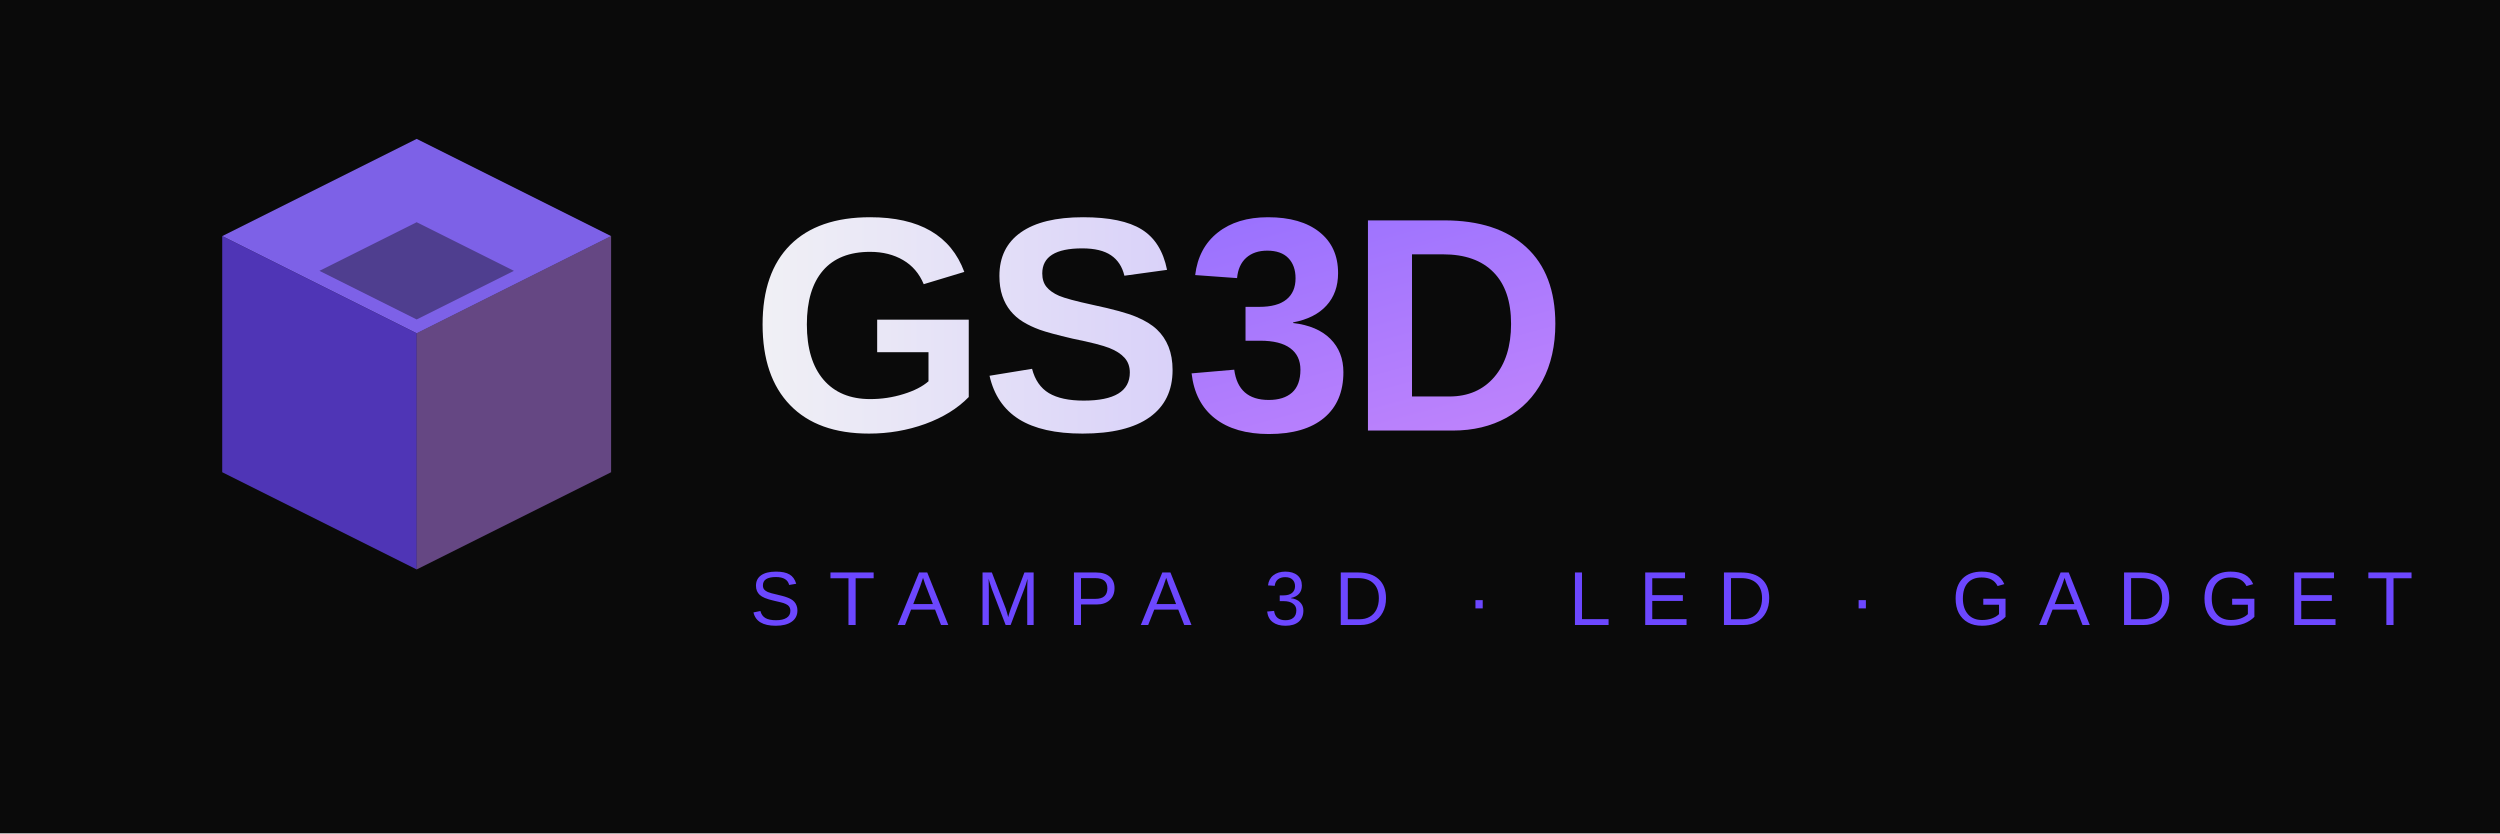
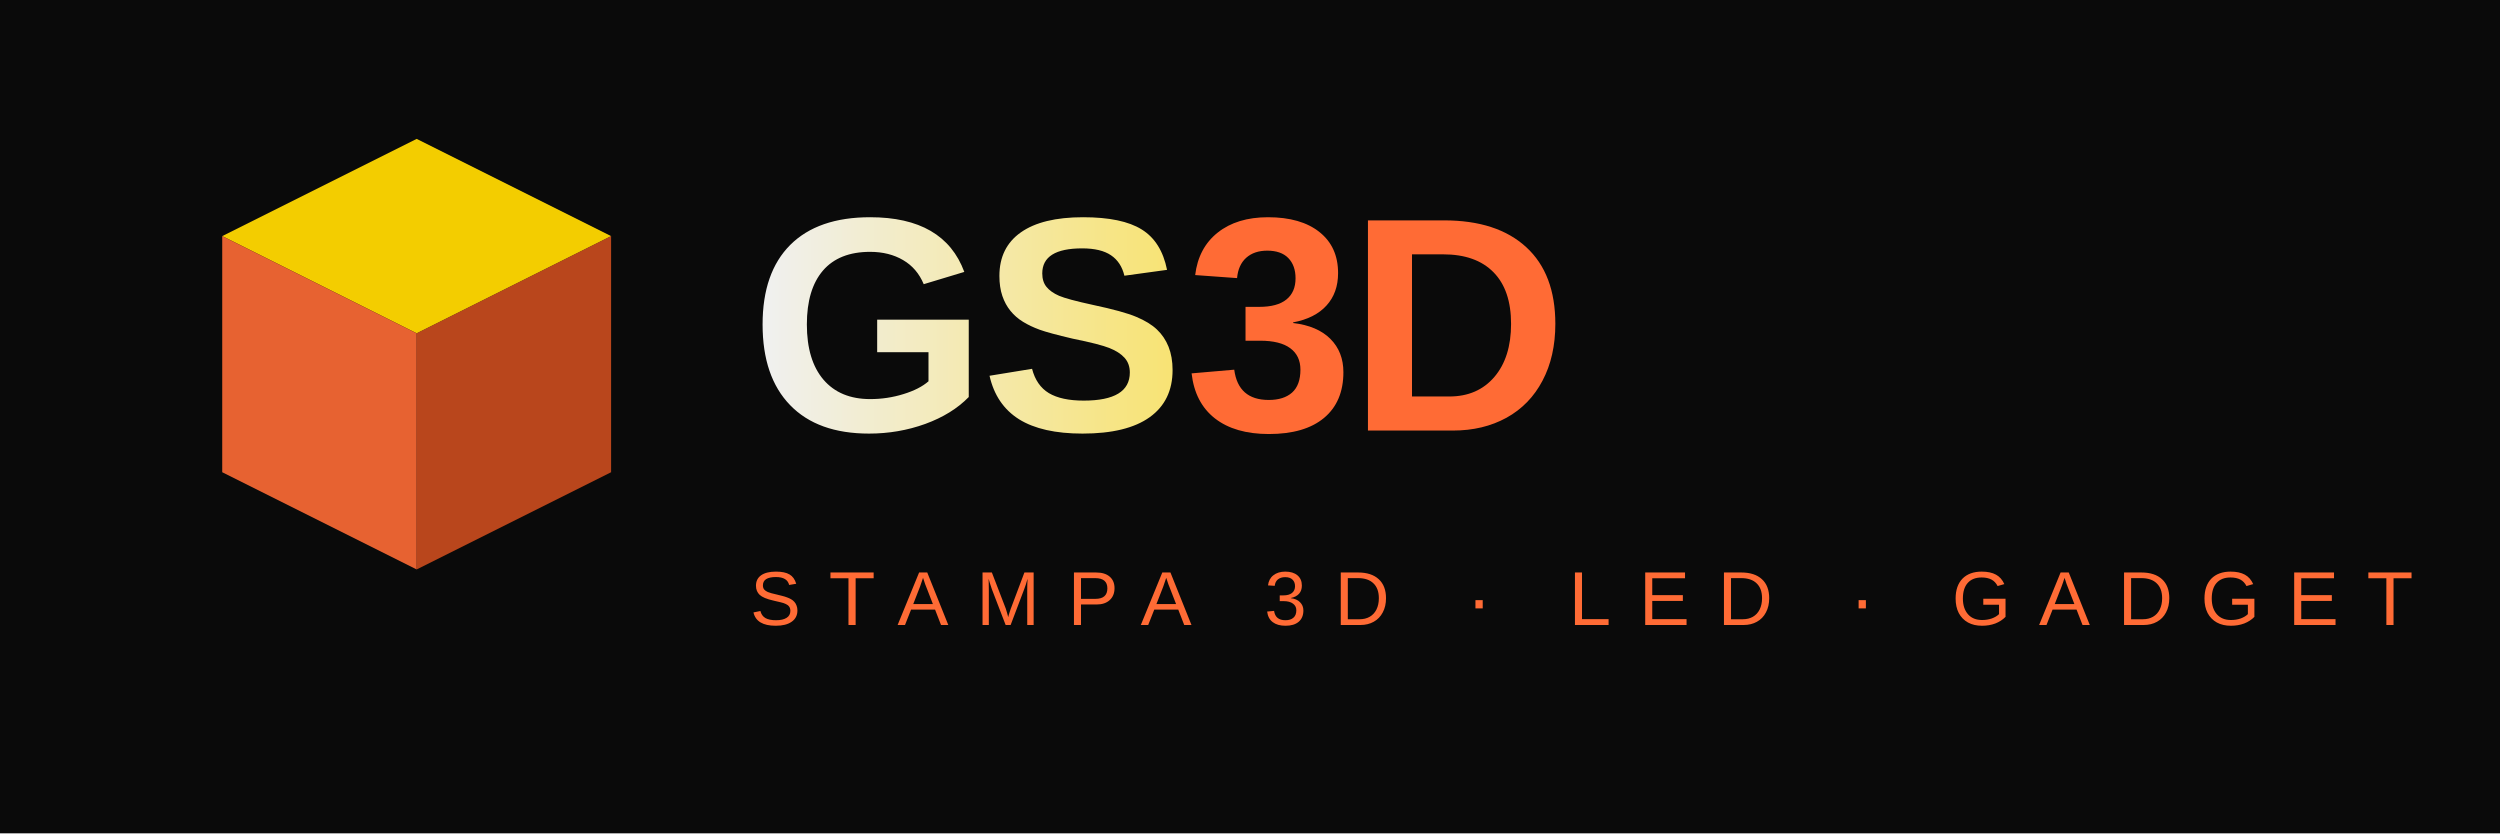
<svg xmlns="http://www.w3.org/2000/svg" viewBox="0 0 360 120">
  <defs>
-     <linearGradient id="grad" x1="0%" y1="0%" x2="100%" y2="100%">
-       <stop offset="0%" style="stop-color:#8a6aff" />
-       <stop offset="100%" style="stop-color:#c084fc" />
+     <linearGradient id="cubegrad" x1="0%" y1="0%" x2="100%" y2="100%">
+       <stop offset="0%" style="stop-color:#ff8c5a" />
+       <stop offset="100%" style="stop-color:#FFD700" />
    </linearGradient>
    <linearGradient id="wordgrad" x1="0%" y1="0%" x2="100%" y2="0%">
-       <stop offset="0%" style="stop-color:#f0f0f5" />
-       <stop offset="100%" style="stop-color:#c4b5fd" />
+       <stop offset="0%" style="stop-color:#f0f0f0" />
+       <stop offset="100%" style="stop-color:#FFD700" />
    </linearGradient>
  </defs>
  <rect width="360" height="120" fill="#0a0a0a" />
-   <polygon points="60,20 88,34 60,48 32,34" fill="#8a6aff" opacity="0.9" />
-   <polygon points="32,34 60,48 60,82 32,68" fill="#6C47FF" opacity="0.7" />
-   <polygon points="88,34 88,68 60,82 60,48" fill="#c084fc" opacity="0.5" />
-   <polygon points="60,32 74,39 60,46 46,39" fill="#0a0a0a" opacity="0.4" />
-   <text x="108" y="62" font-family="Arial,sans-serif" font-size="44" font-weight="800" fill="url(#wordgrad)" letter-spacing="-1">GS<tspan fill="url(#grad)">3D</tspan>
+   <polygon points="60,20 88,34 60,48 32,34" fill="#FFD700" opacity="0.95" />
+   <polygon points="32,34 60,48 60,82 32,68" fill="#FF6B35" opacity="0.90" />
+   <polygon points="88,34 88,68 60,82 60,48" fill="#e55520" opacity="0.80" />
+   <text x="108" y="62" font-family="Arial,sans-serif" font-size="44" font-weight="800" fill="url(#wordgrad)" letter-spacing="-1">GS<tspan fill="#FF6B35">3D</tspan>
  </text>
-   <text x="108" y="90" font-family="Arial,sans-serif" font-size="11" font-weight="500" fill="#6C47FF" letter-spacing="4">STAMPA 3D · LED · GADGET</text>
+   <text x="108" y="90" font-family="Arial,sans-serif" font-size="11" font-weight="500" fill="#FF6B35" letter-spacing="4">STAMPA 3D · LED · GADGET</text>
</svg>
